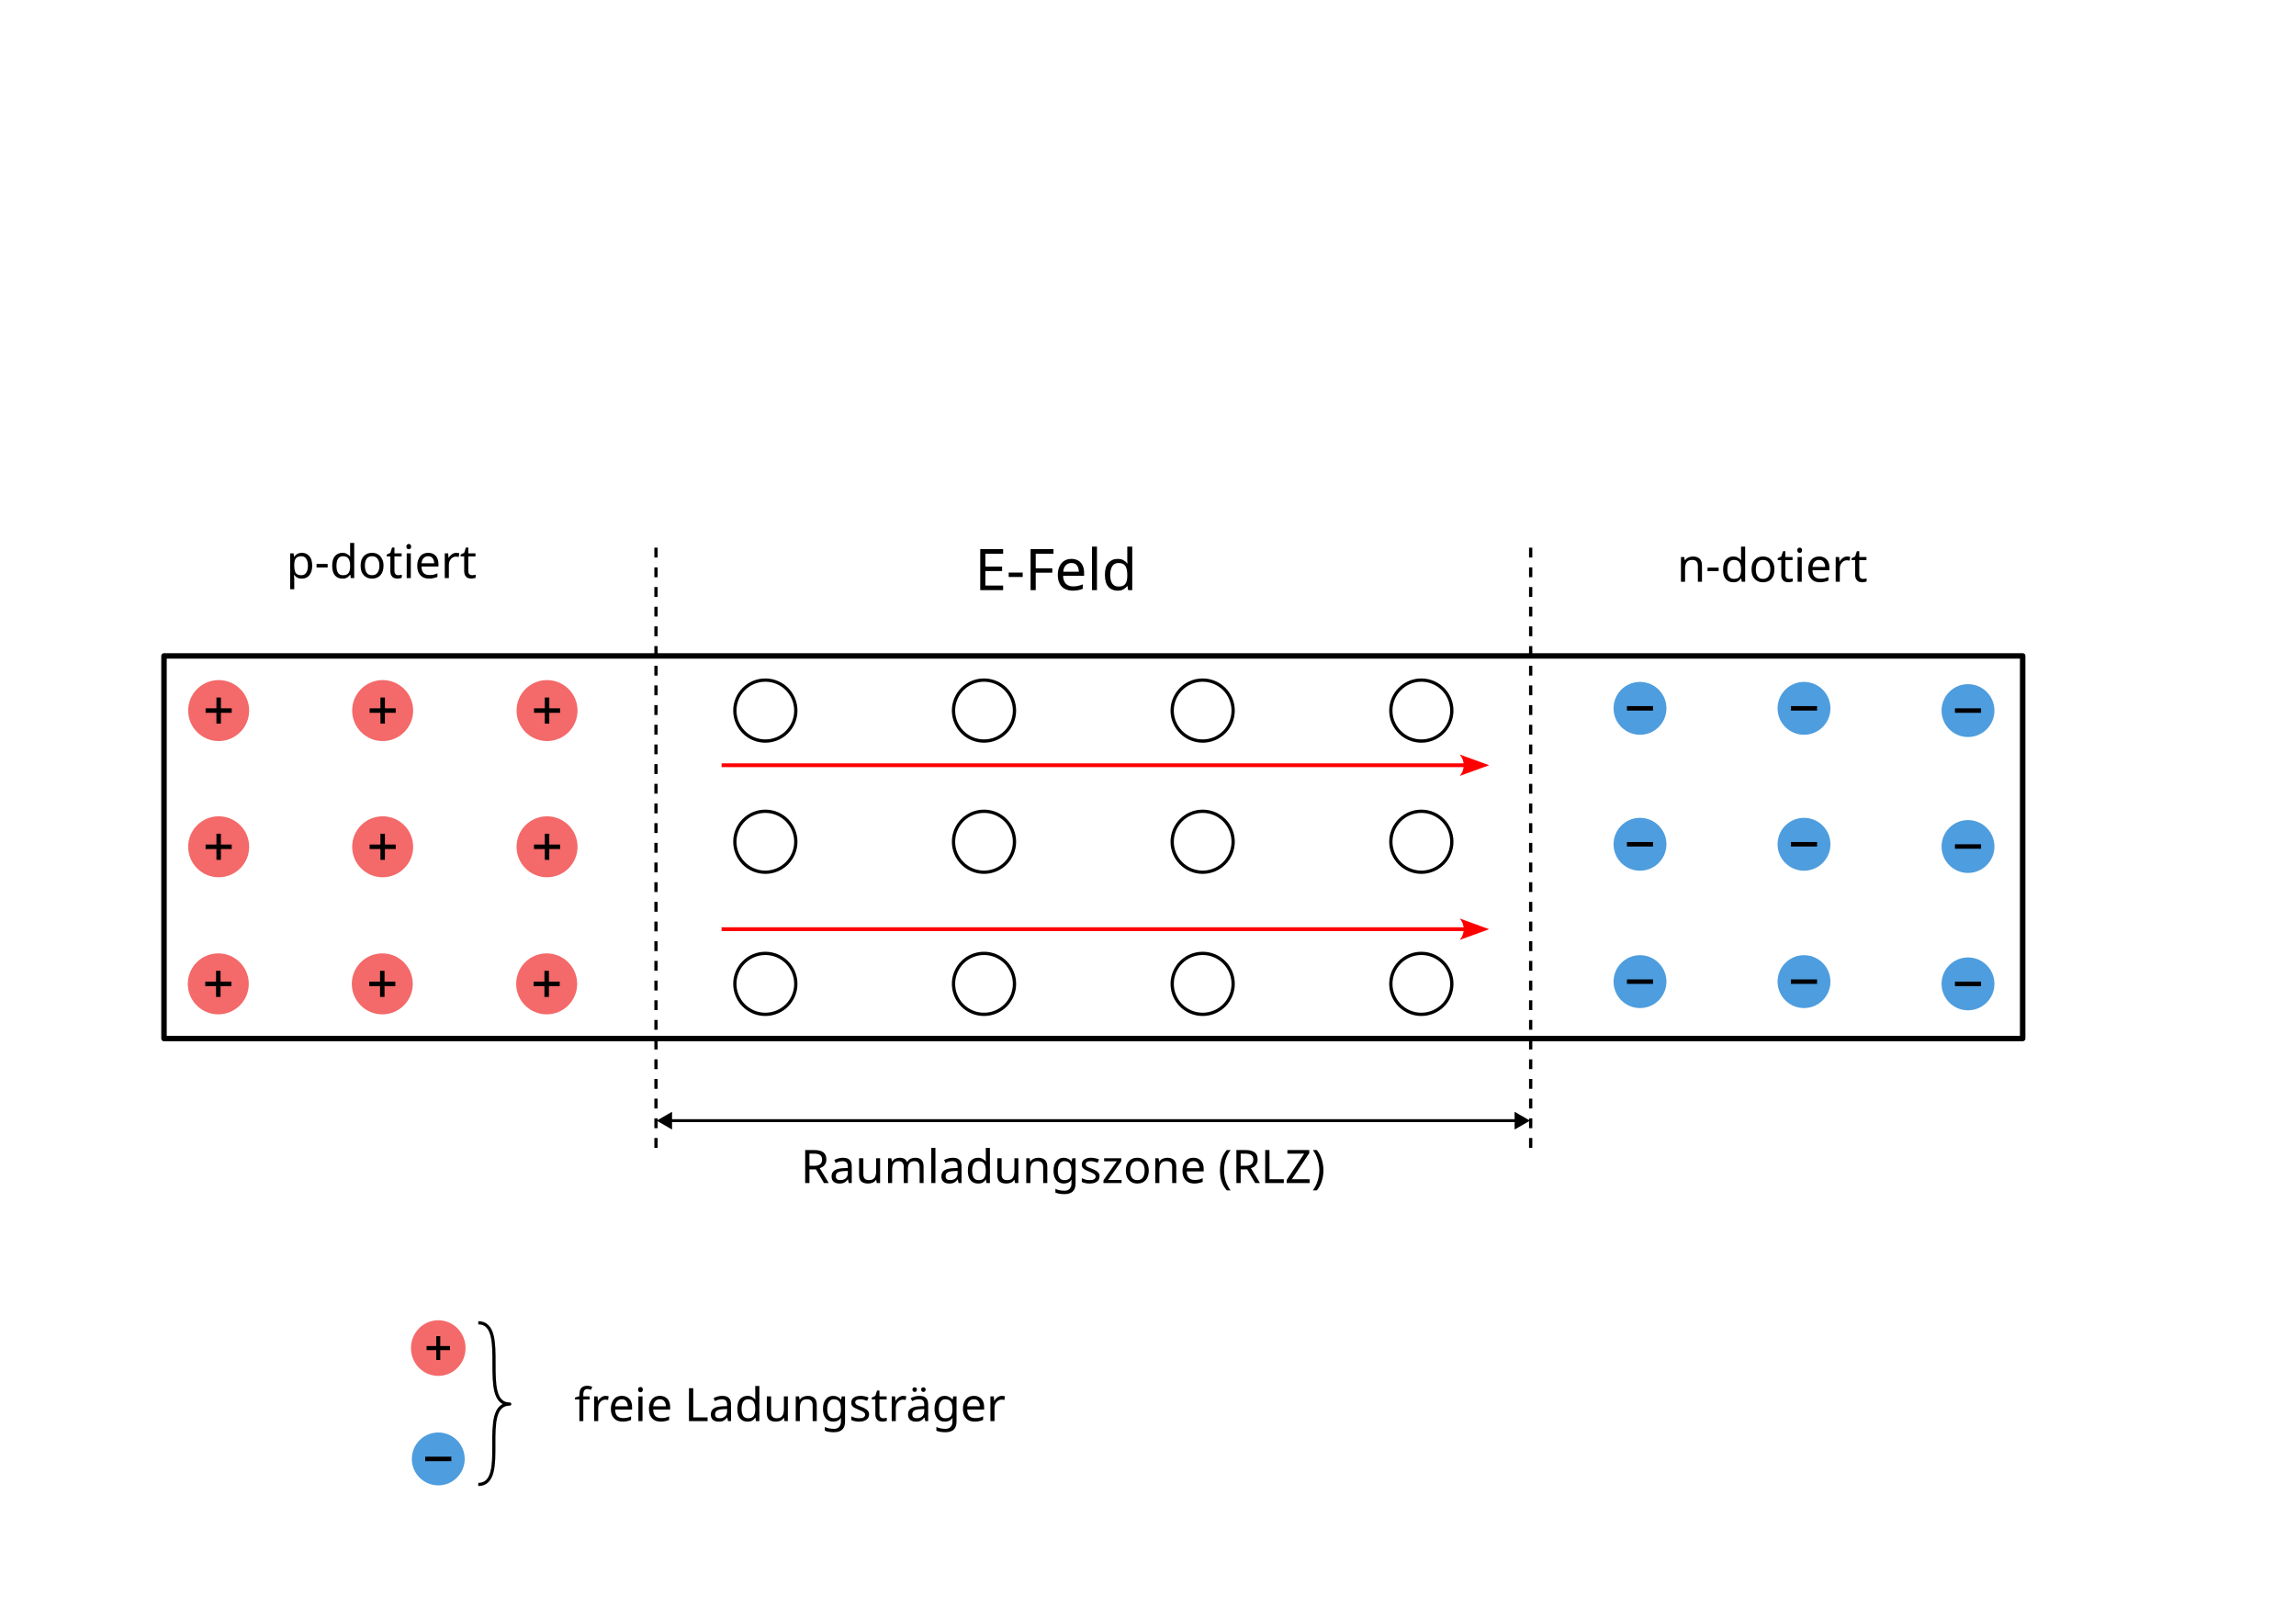
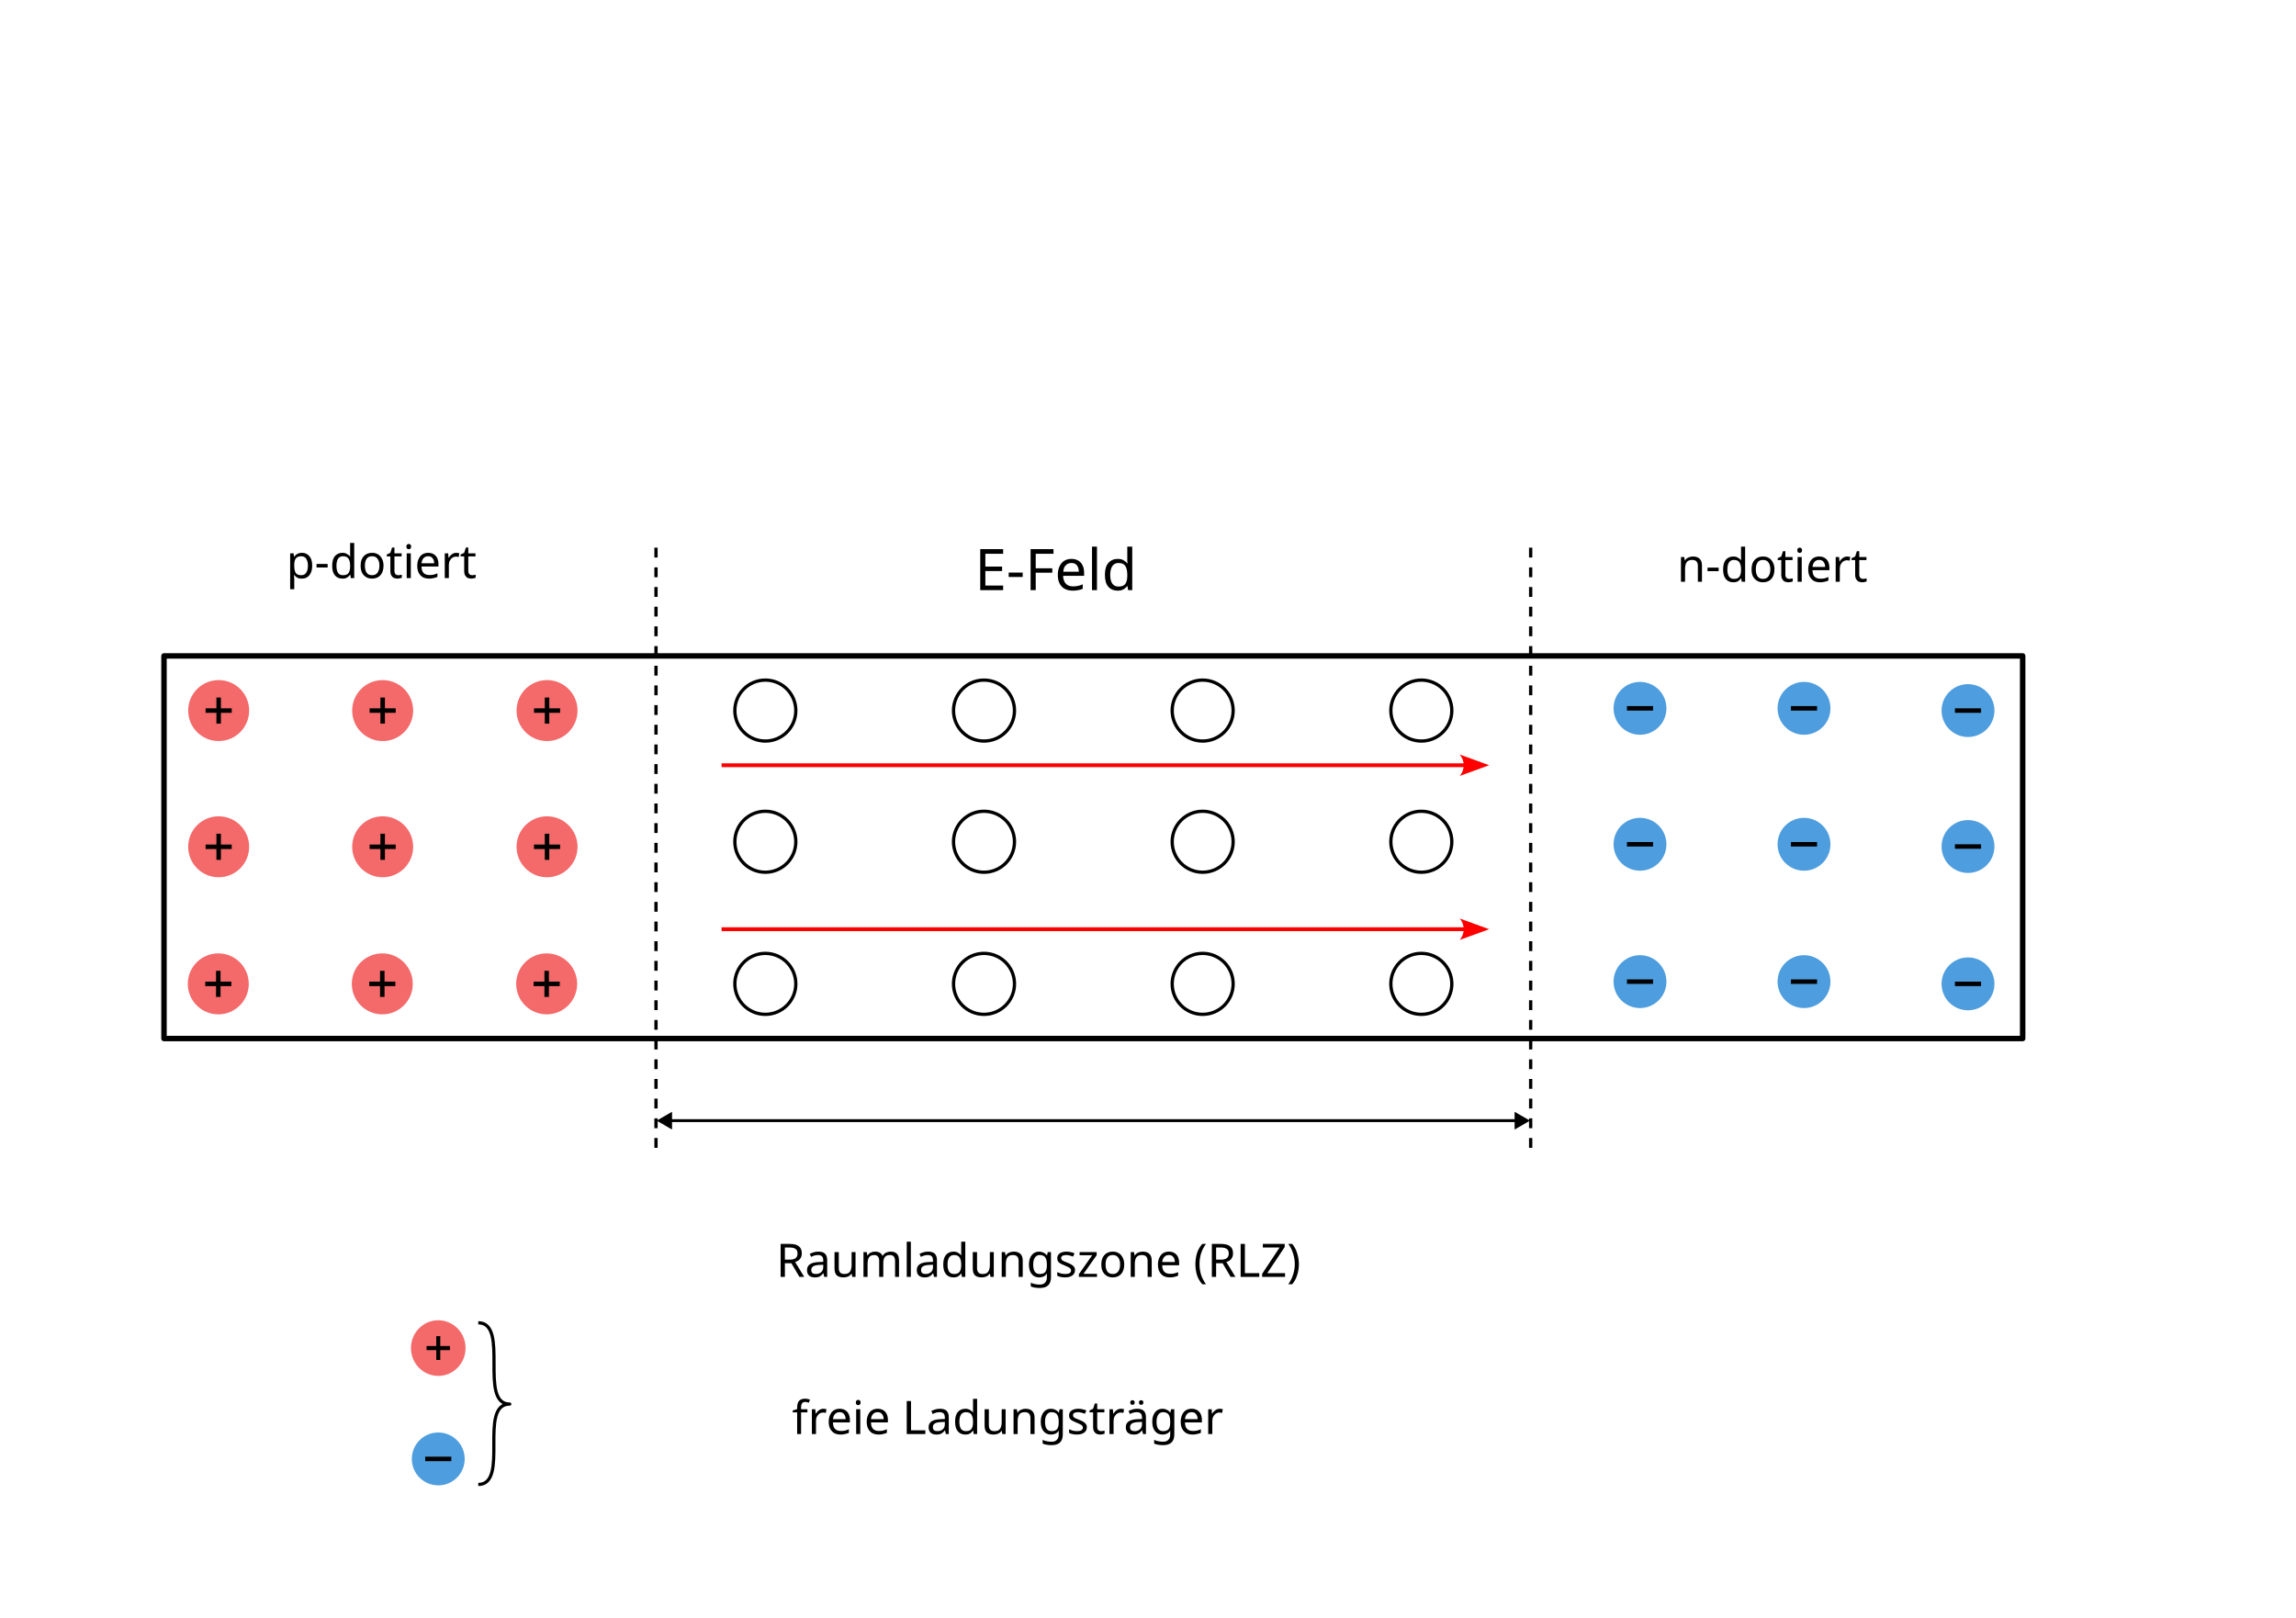
<svg xmlns="http://www.w3.org/2000/svg" width="210mm" height="148mm" viewBox="0 0 210 148" version="1.1" id="svg1" xml:space="preserve">
  <defs id="defs1">
    <rect x="472.753" y="422.85" width="41.78" height="21.92" id="rect26" />
    <marker style="overflow:visible" id="Triangle" refX="0" refY="0" orient="auto-start-reverse" markerWidth="1" markerHeight="1" viewBox="0 0 1 1" preserveAspectRatio="xMidYMid">
      <path transform="scale(0.5)" style="fill:context-stroke;fill-rule:evenodd;stroke:context-stroke;stroke-width:1pt" d="M 5.77,0 -2.88,5 V -5 Z" id="path135" />
    </marker>
    <marker style="overflow:visible" id="Triangle-3" refX="0" refY="0" orient="auto-start-reverse" markerWidth="1" markerHeight="1" viewBox="0 0 1 1" preserveAspectRatio="xMidYMid">
      <path transform="scale(0.5)" style="fill:context-stroke;fill-rule:evenodd;stroke:context-stroke;stroke-width:1pt" d="M 5.77,0 -2.88,5 V -5 Z" id="path135-2" />
    </marker>
    <marker style="overflow:visible" id="ConcaveTriangle-0" refX="0" refY="0" orient="auto-start-reverse" markerWidth="1" markerHeight="1" viewBox="0 0 1 1" preserveAspectRatio="xMidYMid">
      <path transform="scale(0.7)" d="M -2,-4 9,0 -2,4 c 2,-2.33 2,-5.66 0,-8 z" style="fill:context-stroke;fill-rule:evenodd;stroke:none" id="path7-8" />
    </marker>
    <marker style="overflow:visible" id="ConcaveTriangle-9" refX="0" refY="0" orient="auto-start-reverse" markerWidth="1" markerHeight="1" viewBox="0 0 1 1" preserveAspectRatio="xMidYMid">
      <path transform="scale(0.7)" d="M -2,-4 9,0 -2,4 c 2,-2.33 2,-5.66 0,-8 z" style="fill:context-stroke;fill-rule:evenodd;stroke:none" id="path7-9" />
    </marker>
  </defs>
  <g id="layer1">
    <rect style="fill:none;fill-rule:evenodd;stroke:none;stroke-width:0.199;stroke-linejoin:round;stroke-miterlimit:0;fill-opacity:1" id="rect3" width="95" height="40" x="10" y="60" ry="0" />
    <rect style="fill:none;fill-rule:evenodd;stroke:none;stroke-width:0.199;stroke-linejoin:round;stroke-miterlimit:0" id="rect3-4" width="95" height="40" x="105" y="60" ry="0" />
    <g id="use30-1-3" transform="matrix(0.5157616,0,0,0.5157616,-3.179069,25.94364)">
      <g id="g4-0" transform="matrix(0.4843782,0,0,0.4843782,24.31597,53.89847)" style="display:inline;fill:#f46969;fill-opacity:1">
        <circle style="fill:#f46969;fill-opacity:1;stroke-width:0.365;paint-order:stroke markers fill" id="circle4-5" cx="42.581" cy="45.062" r="11.162" />
      </g>
      <path id="path4-2" style="display:inline;fill:#000000;fill-opacity:1;stroke:none;stroke-width:1.1;stroke-opacity:1" d="m 44.545,73.411 v 1.918 h -1.918 v 0.794 h 1.918 v 1.918 h 0.794 v -1.918 h 1.918 v -0.794 h -1.918 v -1.918 z" />
    </g>
    <g id="use30-1-5" transform="matrix(0.5157616,0,0,0.5157616,11.82092,25.94372)">
      <g id="g4-8" transform="matrix(0.4843782,0,0,0.4843782,24.31597,53.89847)" style="display:inline;fill:#f46969;fill-opacity:1">
        <circle style="fill:#f46969;fill-opacity:1;stroke-width:0.365;paint-order:stroke markers fill" id="circle4-9" cx="42.581" cy="45.062" r="11.162" />
      </g>
      <path id="path4-9" style="display:inline;fill:#000000;fill-opacity:1;stroke:none;stroke-width:1.1;stroke-opacity:1" d="m 44.545,73.411 v 1.918 h -1.918 v 0.794 h 1.918 v 1.918 h 0.794 v -1.918 h 1.918 v -0.794 h -1.918 v -1.918 z" />
    </g>
    <g id="use30-1-4" transform="matrix(0.5157616,0,0,0.5157616,26.8551,25.94372)">
      <g id="g4-2" transform="matrix(0.4843782,0,0,0.4843782,24.31597,53.89847)" style="display:inline;fill:#f46969;fill-opacity:1">
        <circle style="fill:#f46969;fill-opacity:1;stroke-width:0.365;paint-order:stroke markers fill" id="circle4-4" cx="42.581" cy="45.062" r="11.162" />
      </g>
      <path id="path4-7" style="display:inline;fill:#000000;fill-opacity:1;stroke:none;stroke-width:1.1;stroke-opacity:1" d="m 44.545,73.411 v 1.918 h -1.918 v 0.794 h 1.918 v 1.918 h 0.794 v -1.918 h 1.918 v -0.794 h -1.918 v -1.918 z" />
    </g>
    <g id="use30-1-3-4" transform="matrix(0.5157616,0,0,0.5157616,-3.17908,38.40406)">
      <g id="g4-0-3" transform="matrix(0.4843782,0,0,0.4843782,24.31597,53.89847)" style="display:inline;fill:#f46969;fill-opacity:1">
        <circle style="fill:#f46969;fill-opacity:1;stroke-width:0.365;paint-order:stroke markers fill" id="circle4-5-1" cx="42.581" cy="45.062" r="11.162" />
      </g>
      <path id="path4-2-7" style="display:inline;fill:#000000;fill-opacity:1;stroke:none;stroke-width:1.1;stroke-opacity:1" d="m 44.545,73.411 v 1.918 h -1.918 v 0.794 h 1.918 v 1.918 h 0.794 v -1.918 h 1.918 v -0.794 h -1.918 v -1.918 z" />
    </g>
    <g id="use30-1-5-7" transform="matrix(0.5157616,0,0,0.5157616,11.82091,38.40414)">
      <g id="g4-8-4" transform="matrix(0.4843782,0,0,0.4843782,24.31597,53.89847)" style="display:inline;fill:#f46969;fill-opacity:1">
        <circle style="fill:#f46969;fill-opacity:1;stroke-width:0.365;paint-order:stroke markers fill" id="circle4-9-6" cx="42.581" cy="45.062" r="11.162" />
      </g>
      <path id="path4-9-0" style="display:inline;fill:#000000;fill-opacity:1;stroke:none;stroke-width:1.1;stroke-opacity:1" d="m 44.545,73.411 v 1.918 h -1.918 v 0.794 h 1.918 v 1.918 h 0.794 v -1.918 h 1.918 v -0.794 h -1.918 v -1.918 z" />
    </g>
    <g id="use30-1-4-5" transform="matrix(0.5157616,0,0,0.5157616,26.85509,38.40414)">
      <g id="g4-2-7" transform="matrix(0.4843782,0,0,0.4843782,24.31597,53.89847)" style="display:inline;fill:#f46969;fill-opacity:1">
        <circle style="fill:#f46969;fill-opacity:1;stroke-width:0.365;paint-order:stroke markers fill" id="circle4-4-8" cx="42.581" cy="45.062" r="11.162" />
      </g>
      <path id="path4-7-8" style="display:inline;fill:#000000;fill-opacity:1;stroke:none;stroke-width:1.1;stroke-opacity:1" d="m 44.545,73.411 v 1.918 h -1.918 v 0.794 h 1.918 v 1.918 h 0.794 v -1.918 h 1.918 v -0.794 h -1.918 v -1.918 z" />
    </g>
    <g id="use30-1-3-3" transform="matrix(0.5157616,0,0,0.5157616,-3.213236,50.94355)">
      <g id="g4-0-6" transform="matrix(0.4843782,0,0,0.4843782,24.31597,53.89847)" style="display:inline;fill:#f46969;fill-opacity:1">
        <circle style="fill:#f46969;fill-opacity:1;stroke-width:0.365;paint-order:stroke markers fill" id="circle4-5-7" cx="42.581" cy="45.062" r="11.162" />
      </g>
      <path id="path4-2-4" style="display:inline;fill:#000000;fill-opacity:1;stroke:none;stroke-width:1.1;stroke-opacity:1" d="m 44.545,73.411 v 1.918 h -1.918 v 0.794 h 1.918 v 1.918 h 0.794 v -1.918 h 1.918 v -0.794 h -1.918 v -1.918 z" />
    </g>
    <g id="use30-1-5-3" transform="matrix(0.5157616,0,0,0.5157616,11.78675,50.94364)">
      <g id="g4-8-5" transform="matrix(0.4843782,0,0,0.4843782,24.31597,53.89847)" style="display:inline;fill:#f46969;fill-opacity:1">
        <circle style="fill:#f46969;fill-opacity:1;stroke-width:0.365;paint-order:stroke markers fill" id="circle4-9-4" cx="42.581" cy="45.062" r="11.162" />
      </g>
      <path id="path4-9-5" style="display:inline;fill:#000000;fill-opacity:1;stroke:none;stroke-width:1.1;stroke-opacity:1" d="m 44.545,73.411 v 1.918 h -1.918 v 0.794 h 1.918 v 1.918 h 0.794 v -1.918 h 1.918 v -0.794 h -1.918 v -1.918 z" />
    </g>
    <g id="use30-1-4-3" transform="matrix(0.5157616,0,0,0.5157616,26.82093,50.94364)">
      <g id="g4-2-4" transform="matrix(0.4843782,0,0,0.4843782,24.31597,53.89847)" style="display:inline;fill:#f46969;fill-opacity:1">
        <circle style="fill:#f46969;fill-opacity:1;stroke-width:0.365;paint-order:stroke markers fill" id="circle4-4-0" cx="42.581" cy="45.062" r="11.162" />
      </g>
      <path id="path4-7-6" style="display:inline;fill:#000000;fill-opacity:1;stroke:none;stroke-width:1.1;stroke-opacity:1" d="m 44.545,73.411 v 1.918 h -1.918 v 0.794 h 1.918 v 1.918 h 0.794 v -1.918 h 1.918 v -0.794 h -1.918 v -1.918 z" />
    </g>
    <g id="use28-4-1" transform="matrix(0.5157616,0,0,0.5157616,126.4171,-9.799794)">
      <g id="g7-1" transform="matrix(0.4200411,0,0,0.4200411,-9.01868,114.3725)" style="opacity:1;fill:#4e9dde;fill-opacity:1">
        <circle style="fill:#4e9dde;fill-opacity:1;stroke-width:0.365;paint-order:stroke markers fill" id="circle7-1" cx="130.328" cy="72.037" r="11.162" />
      </g>
      <rect style="fill:#000000;fill-opacity:1;stroke:none;stroke-width:1.1;stroke-opacity:1" id="rect7-7" width="4.63" height="0.794" x="43.409" y="144.234" />
    </g>
    <g id="use28-4-6" transform="matrix(0.5157616,0,0,0.5157616,141.4171,-9.799794)">
      <g id="g7-8" transform="matrix(0.4200411,0,0,0.4200411,-9.01868,114.3725)" style="opacity:1;fill:#4e9dde;fill-opacity:1">
        <circle style="fill:#4e9dde;fill-opacity:1;stroke-width:0.365;paint-order:stroke markers fill" id="circle7-4" cx="130.328" cy="72.037" r="11.162" />
      </g>
      <rect style="fill:#000000;fill-opacity:1;stroke:none;stroke-width:1.1;stroke-opacity:1" id="rect7-8" width="4.63" height="0.794" x="43.409" y="144.234" />
    </g>
    <g id="use28-4-7" transform="matrix(0.5157616,0,0,0.5157616,156.4171,-9.595098)">
      <g id="g7-0" transform="matrix(0.4200411,0,0,0.4200411,-9.01868,114.3725)" style="opacity:1;fill:#4e9dde;fill-opacity:1">
        <circle style="fill:#4e9dde;fill-opacity:1;stroke-width:0.365;paint-order:stroke markers fill" id="circle7-8" cx="130.328" cy="72.037" r="11.162" />
      </g>
      <rect style="fill:#000000;fill-opacity:1;stroke:none;stroke-width:1.1;stroke-opacity:1" id="rect7-4" width="4.63" height="0.794" x="43.409" y="144.234" />
    </g>
    <g id="use28-4-1-6" transform="matrix(0.5157616,0,0,0.5157616,126.4171,2.635326)">
      <g id="g7-1-8" transform="matrix(0.4200411,0,0,0.4200411,-9.01868,114.3725)" style="opacity:1;fill:#4e9dde;fill-opacity:1">
        <circle style="fill:#4e9dde;fill-opacity:1;stroke-width:0.365;paint-order:stroke markers fill" id="circle7-1-5" cx="130.328" cy="72.037" r="11.162" />
      </g>
      <rect style="fill:#000000;fill-opacity:1;stroke:none;stroke-width:1.1;stroke-opacity:1" id="rect7-7-5" width="4.63" height="0.794" x="43.409" y="144.234" />
    </g>
    <g id="use28-4-6-0" transform="matrix(0.5157616,0,0,0.5157616,141.4171,2.635326)">
      <g id="g7-8-5" transform="matrix(0.4200411,0,0,0.4200411,-9.01868,114.3725)" style="opacity:1;fill:#4e9dde;fill-opacity:1">
        <circle style="fill:#4e9dde;fill-opacity:1;stroke-width:0.365;paint-order:stroke markers fill" id="circle7-4-4" cx="130.328" cy="72.037" r="11.162" />
      </g>
      <rect style="fill:#000000;fill-opacity:1;stroke:none;stroke-width:1.1;stroke-opacity:1" id="rect7-8-9" width="4.63" height="0.794" x="43.409" y="144.234" />
    </g>
    <g id="use28-4-7-8" transform="matrix(0.5157616,0,0,0.5157616,156.4171,2.840022)">
      <g id="g7-0-3" transform="matrix(0.4200411,0,0,0.4200411,-9.01868,114.3725)" style="opacity:1;fill:#4e9dde;fill-opacity:1">
        <circle style="fill:#4e9dde;fill-opacity:1;stroke-width:0.365;paint-order:stroke markers fill" id="circle7-8-2" cx="130.328" cy="72.037" r="11.162" />
      </g>
      <rect style="fill:#000000;fill-opacity:1;stroke:none;stroke-width:1.1;stroke-opacity:1" id="rect7-4-9" width="4.63" height="0.794" x="43.409" y="144.234" />
    </g>
    <g id="use28-4-1-2" transform="matrix(0.5157616,0,0,0.5157616,126.4171,15.20021)">
      <g id="g7-1-7" transform="matrix(0.4200411,0,0,0.4200411,-9.01868,114.3725)" style="opacity:1;fill:#4e9dde;fill-opacity:1">
        <circle style="fill:#4e9dde;fill-opacity:1;stroke-width:0.365;paint-order:stroke markers fill" id="circle7-1-1" cx="130.328" cy="72.037" r="11.162" />
      </g>
      <rect style="fill:#000000;fill-opacity:1;stroke:none;stroke-width:1.1;stroke-opacity:1" id="rect7-7-4" width="4.63" height="0.794" x="43.409" y="144.234" />
    </g>
    <g id="use28-4-6-7" transform="matrix(0.5157616,0,0,0.5157616,141.4171,15.20021)">
      <g id="g7-8-6" transform="matrix(0.4200411,0,0,0.4200411,-9.01868,114.3725)" style="opacity:1;fill:#4e9dde;fill-opacity:1">
        <circle style="fill:#4e9dde;fill-opacity:1;stroke-width:0.365;paint-order:stroke markers fill" id="circle7-4-3" cx="130.328" cy="72.037" r="11.162" />
      </g>
      <rect style="fill:#000000;fill-opacity:1;stroke:none;stroke-width:1.1;stroke-opacity:1" id="rect7-8-8" width="4.63" height="0.794" x="43.409" y="144.234" />
    </g>
    <g id="use28-4-7-7" transform="matrix(0.5157616,0,0,0.5157616,156.4171,15.4049)">
      <g id="g7-0-9" transform="matrix(0.4200411,0,0,0.4200411,-9.01868,114.3725)" style="opacity:1;fill:#4e9dde;fill-opacity:1">
        <circle style="fill:#4e9dde;fill-opacity:1;stroke-width:0.365;paint-order:stroke markers fill" id="circle7-8-1" cx="130.328" cy="72.037" r="11.162" />
      </g>
      <rect style="fill:#000000;fill-opacity:1;stroke:none;stroke-width:1.1;stroke-opacity:1" id="rect7-4-8" width="4.63" height="0.794" x="43.409" y="144.234" />
    </g>
    <text xml:space="preserve" transform="scale(0.2645833)" id="text26" style="font-size:16px;line-height:22.677px;font-family:sans-serif;-inkscape-font-specification:sans-serif;text-align:center;letter-spacing:0px;word-spacing:0px;white-space:pre;shape-inside:url(#rect26);display:inline;fill:none;fill-opacity:1;fill-rule:evenodd;stroke:#000000;stroke-width:0.945;stroke-linejoin:round;stroke-miterlimit:0;stroke-dasharray:none;stroke-opacity:1" />
    <text xml:space="preserve" style="font-size:4.233px;line-height:6px;font-family:sans-serif;-inkscape-font-specification:sans-serif;text-align:center;letter-spacing:0px;word-spacing:0px;text-anchor:middle;fill:#000000;fill-opacity:1;fill-rule:evenodd;stroke:none;stroke-width:0.3;stroke-linejoin:round;stroke-miterlimit:0;stroke-dasharray:none;stroke-opacity:1" x="37.641" y="52.882" id="text8">
      <tspan style="stroke-width:0.3" x="37.641" y="52.882" id="tspan2">p-dotiert</tspan>
    </text>
    <text xml:space="preserve" style="font-size:4.233px;line-height:6px;font-family:sans-serif;-inkscape-font-specification:sans-serif;text-align:center;letter-spacing:0px;word-spacing:0px;text-anchor:middle;fill:#000000;fill-opacity:1;fill-rule:evenodd;stroke:none;stroke-width:0.3;stroke-linejoin:round;stroke-miterlimit:0;stroke-dasharray:none;stroke-opacity:1" x="164.852" y="53.216" id="text9">
      <tspan id="tspan9" style="stroke-width:0.3" x="164.852" y="53.216">n-dotiert</tspan>
    </text>
    <g id="use28-4-1-2-4" transform="matrix(0.5157616,0,0,0.5157616,16.50183,58.861)">
      <g id="g7-1-7-9" transform="matrix(0.4200411,0,0,0.4200411,-9.01868,114.3725)" style="opacity:1;fill:#4e9dde;fill-opacity:1">
        <circle style="fill:#4e9dde;fill-opacity:1;stroke-width:0.365;paint-order:stroke markers fill" id="circle7-1-1-6" cx="130.328" cy="72.037" r="11.162" />
      </g>
      <rect style="fill:#000000;fill-opacity:1;stroke:none;stroke-width:1.1;stroke-opacity:1" id="rect7-7-4-3" width="4.63" height="0.794" x="43.409" y="144.234" />
    </g>
    <g id="use30-1-4-3-0" transform="matrix(0.4617657,0,0,0.4706467,19.33232,87.67622)">
      <g id="g4-2-4-4" transform="matrix(0.4843782,0,0,0.4843782,24.31597,53.89847)" style="display:inline;fill:#f46969;fill-opacity:1">
        <circle style="fill:#f46969;fill-opacity:1;stroke-width:0.365;paint-order:stroke markers fill" id="circle4-4-0-7" cx="42.581" cy="45.062" r="11.162" />
      </g>
      <path id="path4-7-6-0" style="display:inline;fill:#000000;fill-opacity:1;stroke:none;stroke-width:1.1;stroke-opacity:1" d="m 44.545,73.411 v 1.918 h -1.918 v 0.794 h 1.918 v 1.918 h 0.794 v -1.918 h 1.918 v -0.794 h -1.918 v -1.918 z" />
    </g>
-     <text xml:space="preserve" style="font-size:4.233px;line-height:8.64px;font-family:sans-serif;-inkscape-font-specification:sans-serif;text-align:center;letter-spacing:0px;word-spacing:0px;text-anchor:middle;fill:#000000;fill-opacity:1;fill-rule:evenodd;stroke-width:1.5;stroke-linejoin:round;stroke-miterlimit:0" x="75" y="130" id="text1">
-       <tspan id="tspan1" style="font-size:4.233px;line-height:8.64px;fill:#000000;fill-opacity:1;stroke-width:1.5" x="75" y="130">freie Ladungsträger</tspan>
+     <text xml:space="preserve" style="font-size:4.233px;line-height:8.64px;font-family:sans-serif;-inkscape-font-specification:sans-serif;text-align:center;letter-spacing:0px;word-spacing:0px;text-anchor:middle;fill:#000000;fill-opacity:1;fill-rule:evenodd;stroke-width:1.5;stroke-linejoin:round;stroke-miterlimit:0" x="94.921" y="131.181" id="text1">
+       <tspan id="tspan1" style="font-size:4.233px;line-height:8.64px;fill:#000000;fill-opacity:1;stroke-width:1.5" x="94.921" y="131.181">freie Ladungsträger</tspan>
    </text>
    <path style="fill:none;fill-opacity:1;fill-rule:evenodd;stroke:#000000;stroke-width:0.292;stroke-linejoin:round;stroke-miterlimit:0;stroke-dasharray:none;stroke-opacity:1" d="m 43.745,121.003 c 2.878,0 0,7.445 2.878,7.435 -2.917,0 0,7.354 -2.878,7.354" id="path3" />
    <g id="use30-1-4-2" transform="matrix(0.5157616,0,0,0.5157616,65.61624,5.738945)" style="stroke-width:0.582;stroke-dasharray:none">
      <g id="g4-2-72" transform="matrix(0.4843782,0,0,0.4843782,-12.1259,93.07311)" style="display:inline;fill:none;fill-opacity:1;stroke:#000000;stroke-opacity:1;stroke-width:1.201;stroke-dasharray:none">
        <circle style="fill:none;fill-opacity:1;stroke:#000000;stroke-width:1.201;stroke-opacity:1;paint-order:stroke markers fill;stroke-dasharray:none" id="circle4-4-6" cx="42.581" cy="45.062" r="11.162" />
      </g>
      <g id="g4-2-72-4" transform="matrix(0.4843782,0,0,0.4843782,-12.1259,116.3397)" style="display:inline;fill:none;fill-opacity:1;stroke:#000000;stroke-opacity:1;stroke-width:1.201;stroke-dasharray:none">
        <circle style="fill:none;fill-opacity:1;stroke:#000000;stroke-width:1.201;stroke-opacity:1;paint-order:stroke markers fill;stroke-dasharray:none" id="circle4-4-6-4" cx="42.581" cy="45.062" r="11.162" />
      </g>
      <g id="g4-2-72-1" transform="matrix(0.4843782,0,0,0.4843782,-12.1259,141.5451)" style="display:inline;fill:none;fill-opacity:1;stroke:#000000;stroke-opacity:1;stroke-width:1.201;stroke-dasharray:none">
        <circle style="fill:none;fill-opacity:1;stroke:#000000;stroke-width:1.201;stroke-opacity:1;paint-order:stroke markers fill;stroke-dasharray:none" id="circle4-4-6-5" cx="42.581" cy="45.062" r="11.162" />
      </g>
      <g id="g4-2-72-5" transform="matrix(0.4843782,0,0,0.4843782,26.6517,141.5451)" style="display:inline;fill:none;fill-opacity:1;stroke:#000000;stroke-opacity:1;stroke-width:1.201;stroke-dasharray:none">
        <circle style="fill:none;fill-opacity:1;stroke:#000000;stroke-width:1.201;stroke-opacity:1;paint-order:stroke markers fill;stroke-dasharray:none" id="circle4-4-6-0" cx="42.581" cy="45.062" r="11.162" />
      </g>
      <g id="g4-2-72-9" transform="matrix(0.4843782,0,0,0.4843782,26.6517,116.3397)" style="display:inline;fill:none;fill-opacity:1;stroke:#000000;stroke-opacity:1;stroke-width:1.201;stroke-dasharray:none">
        <circle style="fill:none;fill-opacity:1;stroke:#000000;stroke-width:1.201;stroke-opacity:1;paint-order:stroke markers fill;stroke-dasharray:none" id="circle4-4-6-6" cx="42.581" cy="45.062" r="11.162" />
      </g>
      <g id="g4-2-72-6" transform="matrix(0.4843782,0,0,0.4843782,26.6517,93.07311)" style="display:inline;fill:none;fill-opacity:1;stroke:#000000;stroke-opacity:1;stroke-width:1.201;stroke-dasharray:none">
        <circle style="fill:none;fill-opacity:1;stroke:#000000;stroke-width:1.201;stroke-opacity:1;paint-order:stroke markers fill;stroke-dasharray:none" id="circle4-4-6-8" cx="42.581" cy="45.062" r="11.162" />
      </g>
      <g id="g4-2-72-3" transform="matrix(0.4843782,0,0,0.4843782,65.42931,93.07311)" style="display:inline;fill:none;fill-opacity:1;stroke:#000000;stroke-opacity:1;stroke-width:1.201;stroke-dasharray:none">
        <circle style="fill:none;fill-opacity:1;stroke:#000000;stroke-width:1.201;stroke-opacity:1;paint-order:stroke markers fill;stroke-dasharray:none" id="circle4-4-6-2" cx="42.581" cy="45.062" r="11.162" />
      </g>
      <g id="g4-2-72-7" transform="matrix(0.4843782,0,0,0.4843782,65.42931,116.3397)" style="display:inline;fill:none;fill-opacity:1;stroke:#000000;stroke-opacity:1;stroke-width:1.201;stroke-dasharray:none">
        <circle style="fill:none;fill-opacity:1;stroke:#000000;stroke-width:1.201;stroke-opacity:1;paint-order:stroke markers fill;stroke-dasharray:none" id="circle4-4-6-60" cx="42.581" cy="45.062" r="11.162" />
      </g>
      <g id="g4-2-72-95" transform="matrix(0.4843782,0,0,0.4843782,65.42931,141.5451)" style="display:inline;fill:none;fill-opacity:1;stroke:#000000;stroke-opacity:1;stroke-width:1.201;stroke-dasharray:none">
        <circle style="fill:none;fill-opacity:1;stroke:#000000;stroke-width:1.201;stroke-opacity:1;paint-order:stroke markers fill;stroke-dasharray:none" id="circle4-4-6-56" cx="42.581" cy="45.062" r="11.162" />
      </g>
      <g id="g4-2-72-2" transform="matrix(0.4843782,0,0,0.4843782,104.2069,141.5451)" style="display:inline;fill:none;fill-opacity:1;stroke:#000000;stroke-opacity:1;stroke-width:1.201;stroke-dasharray:none">
        <circle style="fill:none;fill-opacity:1;stroke:#000000;stroke-width:1.201;stroke-opacity:1;paint-order:stroke markers fill;stroke-dasharray:none" id="circle4-4-6-9" cx="42.581" cy="45.062" r="11.162" />
      </g>
      <g id="g4-2-72-17" transform="matrix(0.4843782,0,0,0.4843782,104.2069,116.3397)" style="display:inline;fill:none;fill-opacity:1;stroke:#000000;stroke-opacity:1;stroke-width:1.201;stroke-dasharray:none">
        <circle style="fill:none;fill-opacity:1;stroke:#000000;stroke-width:1.201;stroke-opacity:1;paint-order:stroke markers fill;stroke-dasharray:none" id="circle4-4-6-81" cx="42.581" cy="45.062" r="11.162" />
      </g>
      <g id="g4-2-72-0" transform="matrix(0.4843782,0,0,0.4843782,104.2069,93.07311)" style="display:inline;fill:none;fill-opacity:1;stroke:#000000;stroke-opacity:1;stroke-width:1.201;stroke-dasharray:none">
        <circle style="fill:none;fill-opacity:1;stroke:#000000;stroke-width:1.201;stroke-opacity:1;paint-order:stroke markers fill;stroke-dasharray:none" id="circle4-4-6-25" cx="42.581" cy="45.062" r="11.162" />
      </g>
    </g>
    <rect style="fill:none;fill-opacity:0.397;fill-rule:evenodd;stroke:#000000;stroke-width:0.5;stroke-linejoin:round;stroke-miterlimit:0;stroke-opacity:1;stroke-dasharray:none" id="rect4" width="170" height="35" x="15" y="60" />
    <path style="fill:none;fill-opacity:1;fill-rule:evenodd;stroke:#000000;stroke-width:0.264;stroke-linejoin:round;stroke-miterlimit:0;stroke-dasharray:none;stroke-opacity:1;marker-start:url(#Triangle);marker-end:url(#Triangle-3)" d="M 61,102.513 H 139" id="path25" />
-     <text xml:space="preserve" style="font-size:4.233px;line-height:6px;font-family:sans-serif;-inkscape-font-specification:sans-serif;text-align:center;letter-spacing:0px;word-spacing:0px;text-anchor:middle;fill:#000000;fill-opacity:1;fill-rule:evenodd;stroke:none;stroke-width:0.25;stroke-linejoin:round;stroke-miterlimit:0;stroke-dasharray:none;stroke-opacity:1" x="99.98" y="108.216" id="text25">
-       <tspan style="text-align:center;text-anchor:middle;fill:#000000;fill-opacity:1;stroke:none;stroke-width:0.25;stroke-dasharray:none" x="99.98" y="108.216" id="tspan26">Raumladungszone (RLZ)</tspan>
+     <text xml:space="preserve" style="font-size:4.233px;line-height:6px;font-family:sans-serif;-inkscape-font-specification:sans-serif;text-align:center;letter-spacing:0px;word-spacing:0px;text-anchor:middle;fill:#000000;fill-opacity:1;fill-rule:evenodd;stroke:none;stroke-width:0.25;stroke-linejoin:round;stroke-miterlimit:0;stroke-dasharray:none;stroke-opacity:1" x="97.735" y="116.805" id="text25">
+       <tspan style="text-align:center;text-anchor:middle;fill:#000000;fill-opacity:1;stroke:none;stroke-width:0.25;stroke-dasharray:none" x="97.735" y="116.805" id="tspan26">Raumladungszone (RLZ)</tspan>
    </text>
    <text xml:space="preserve" style="font-size:5.244px;line-height:4.46px;font-family:sans-serif;-inkscape-font-specification:sans-serif;text-align:center;letter-spacing:0px;word-spacing:0px;text-anchor:middle;fill:#000000;fill-opacity:1;fill-rule:evenodd;stroke:none;stroke-width:0.217;stroke-linejoin:round;stroke-miterlimit:0;stroke-dasharray:none;stroke-dashoffset:0;stroke-opacity:1" x="99.981" y="53.984" id="text2">
      <tspan id="tspan2-1" style="fill:#000000;fill-opacity:1;stroke:none;stroke-width:0.217" x="99.981" y="53.984">E-Feld</tspan>
    </text>
    <path style="fill:none;fill-opacity:0.397;fill-rule:evenodd;stroke:#000000;stroke-width:0.3;stroke-linejoin:round;stroke-miterlimit:0;stroke-dasharray:0.9,0.9;stroke-dashoffset:0" d="M 60,105 V 50" id="path1" />
    <path style="fill:none;fill-opacity:0.397;fill-rule:evenodd;stroke:#000000;stroke-width:0.3;stroke-linejoin:round;stroke-miterlimit:0;stroke-dasharray:0.9,0.9;stroke-dashoffset:0" d="M 140,105 V 50" id="path4" />
    <path style="fill:#de0000;fill-rule:evenodd;stroke:#ff0000;stroke-width:0.35;stroke-linejoin:round;stroke-miterlimit:0;stroke-dasharray:none;stroke-dashoffset:0;stroke-opacity:1;marker-end:url(#ConcaveTriangle-0)" d="M 66,70 134,70" id="path2-3" />
    <path style="fill:#de0000;fill-rule:evenodd;stroke:#ff0000;stroke-width:0.35;stroke-linejoin:round;stroke-miterlimit:0;stroke-dasharray:none;stroke-dashoffset:0;stroke-opacity:1;marker-end:url(#ConcaveTriangle-9)" d="M 66,85 134,85" id="path2-1" />
  </g>
</svg>
